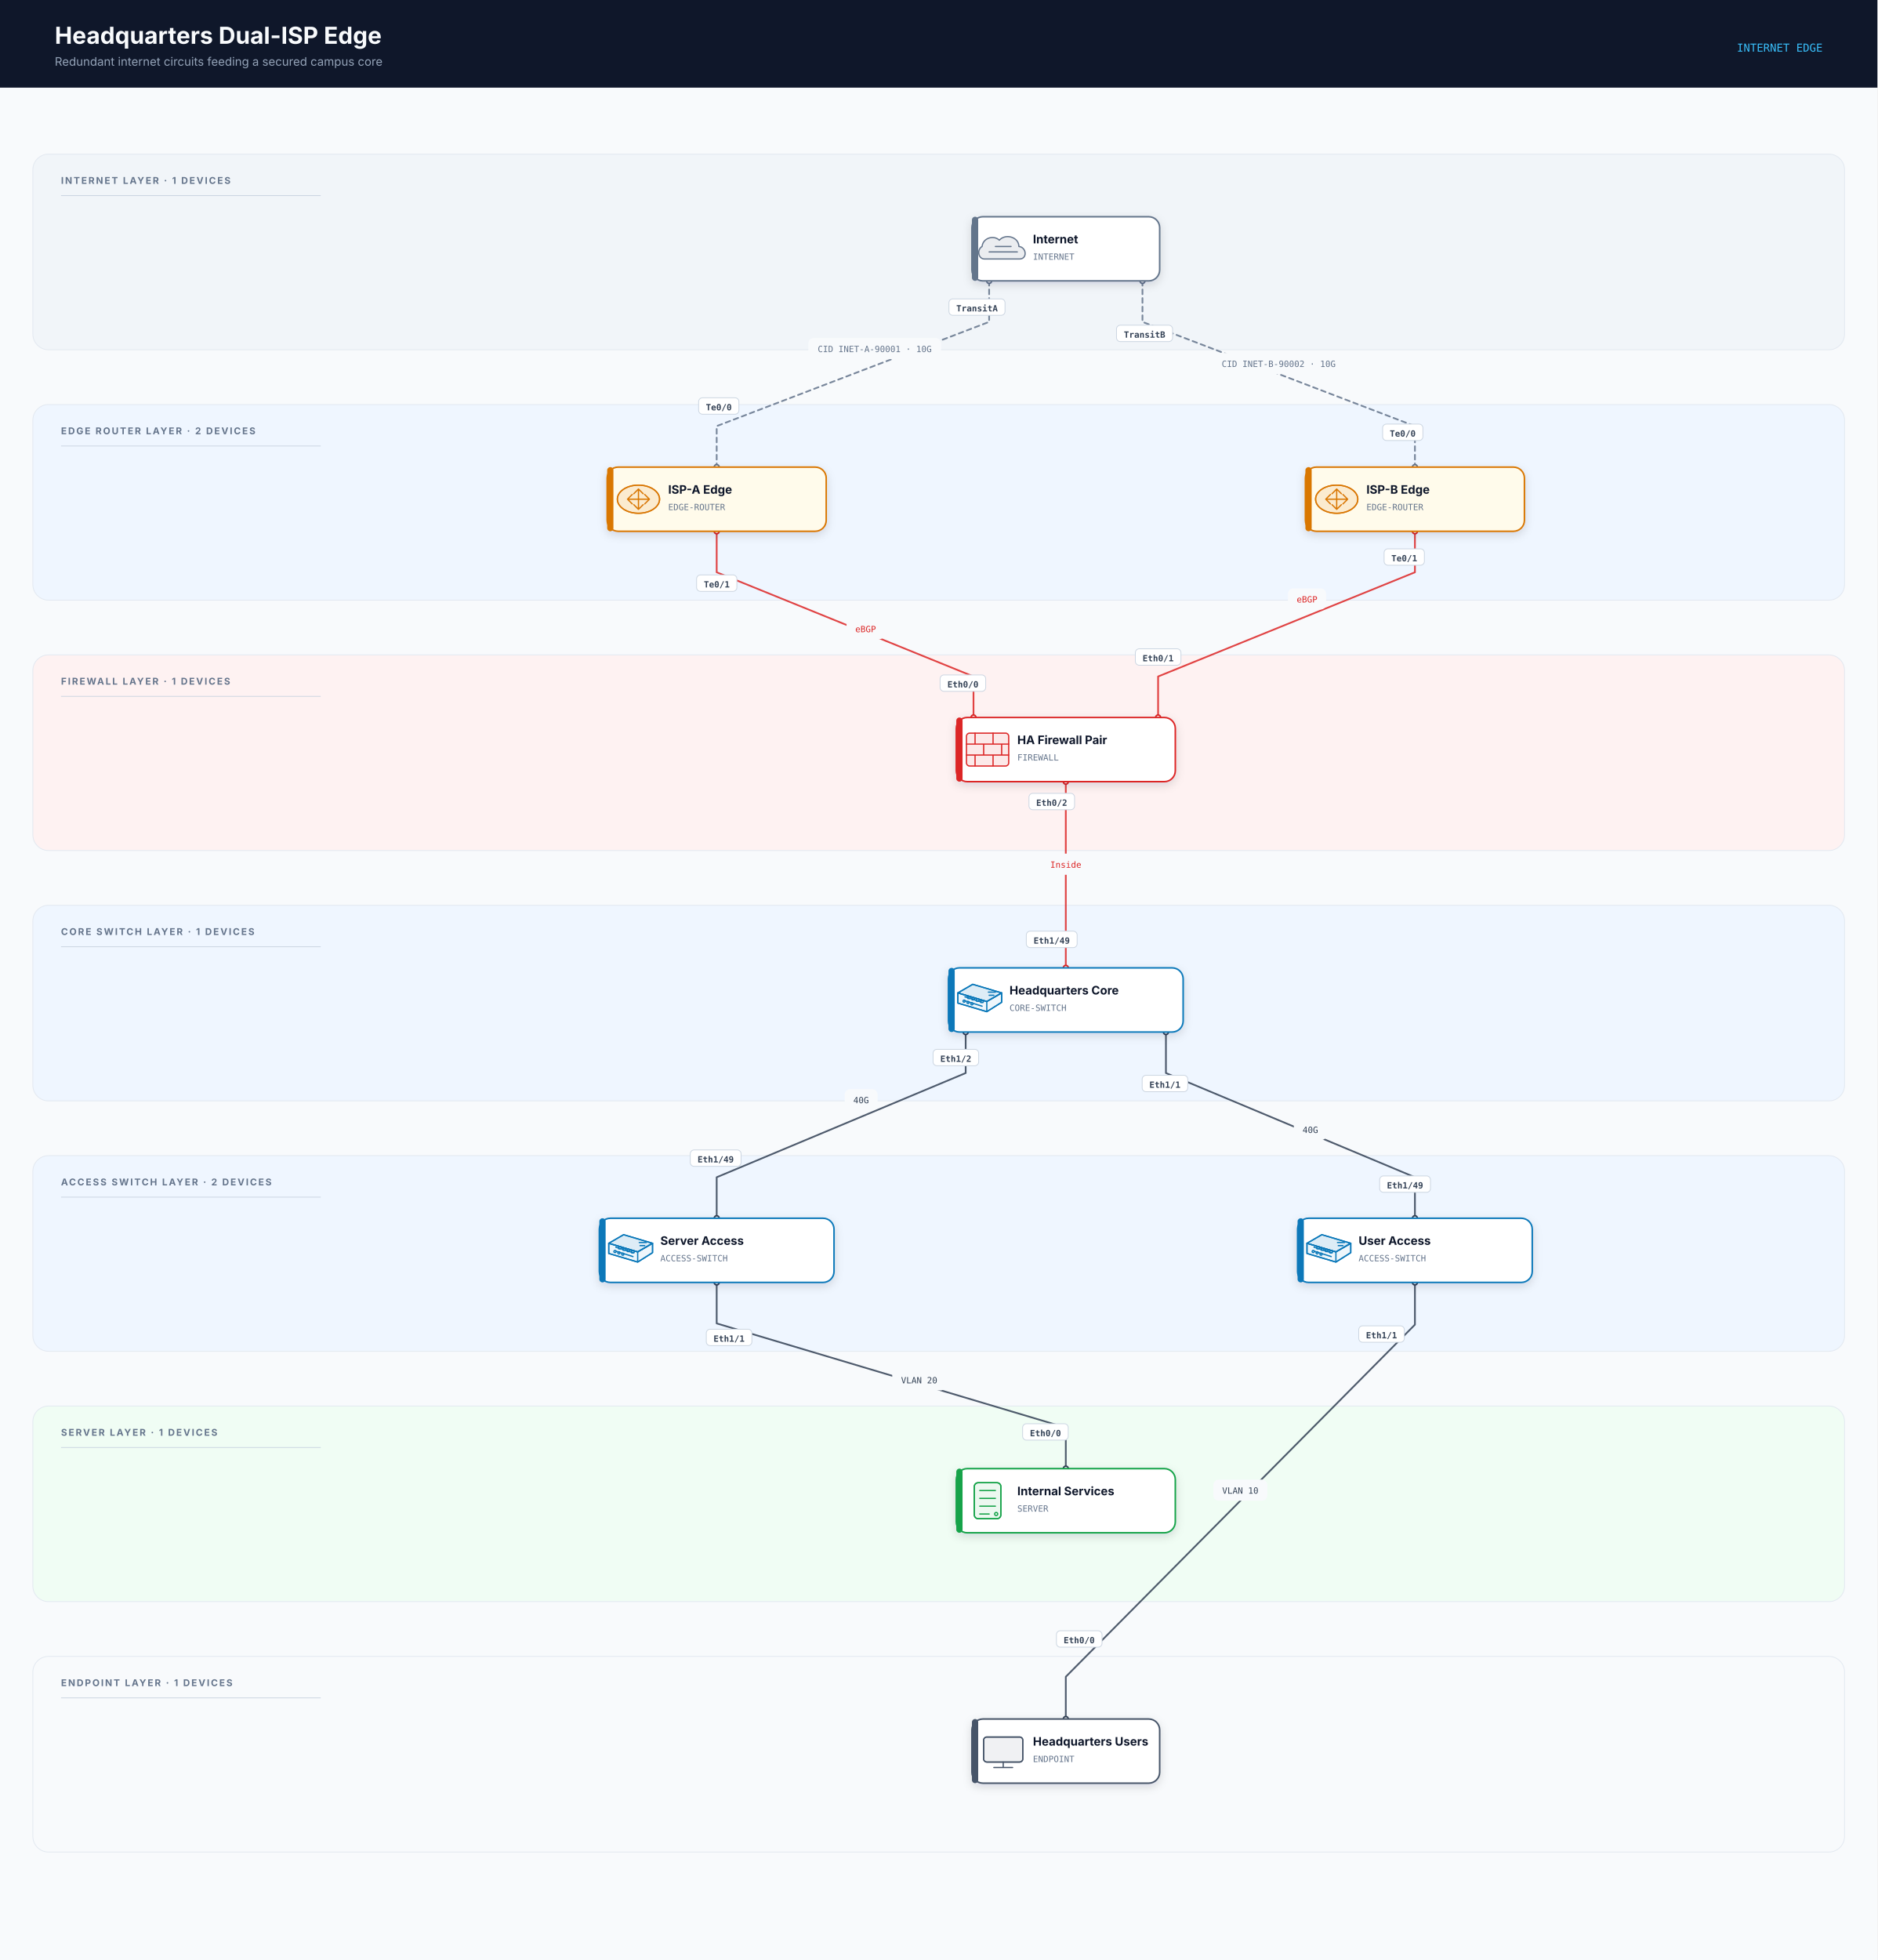
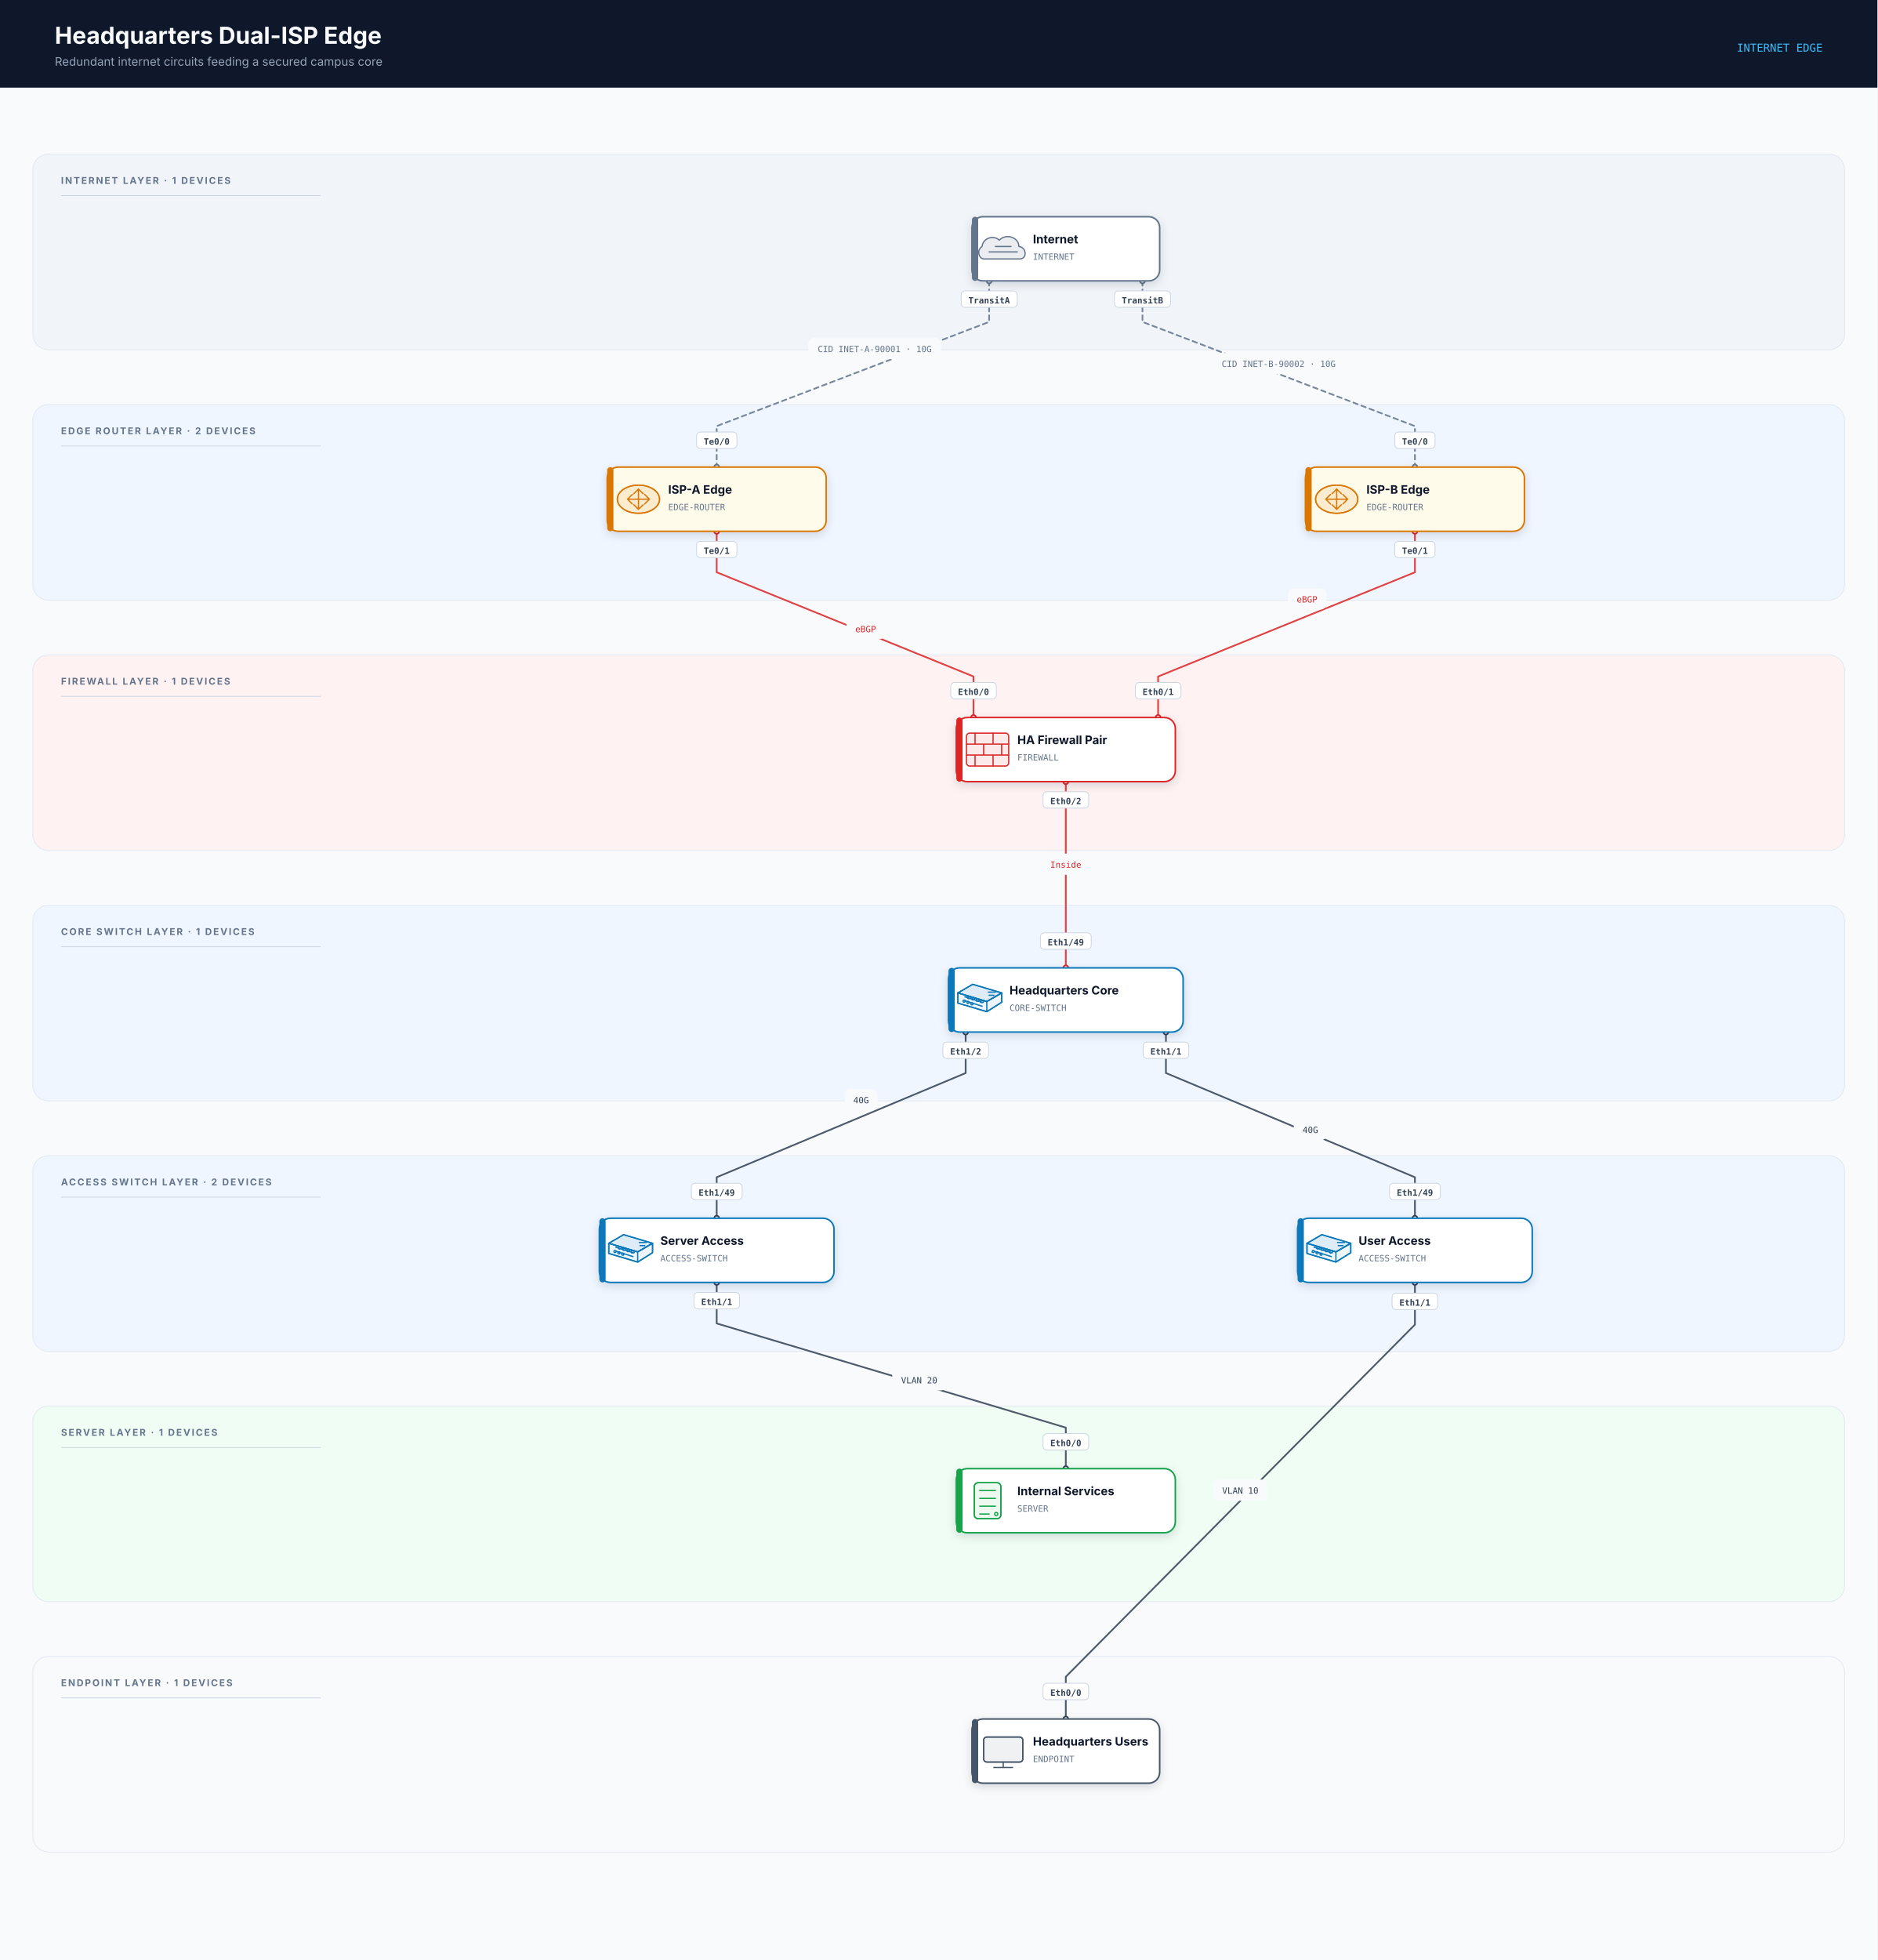
<svg xmlns="http://www.w3.org/2000/svg" class="theme-light" width="2400" height="2505" viewBox="0 0 2400 2505" role="img" shape-rendering="geometricPrecision">
  <defs>
    <filter id="shadow" x="-20%" y="-20%" width="140%" height="150%">
      <feDropShadow dx="0" dy="4" stdDeviation="6" flood-color="#0f172a" flood-opacity=".14" />
    </filter>
  </defs>
  <rect width="100%" height="100%" fill="#f8fafc" />
  <rect x="0" y="0" width="2400" height="112" fill="#0f172a" />
  <text x="70" y="56" fill="#f8fafc" font-family="Inter,Segoe UI,sans-serif" font-size="30" font-weight="700">Headquarters Dual-ISP Edge</text>
  <text x="70" y="84" fill="#94a3b8" font-family="Inter,Segoe UI,sans-serif" font-size="15">Redundant internet circuits feeding a secured campus core</text>
  <text x="2330" y="66" text-anchor="end" fill="#38bdf8" font-family="ui-monospace,SFMono-Regular,monospace" font-size="14">INTERNET EDGE</text>
  <rect x="42" y="197.0" width="2316.0" height="250.0" rx="20" fill="#f1f5f9" stroke="#e2e8f0" />
  <rect x="42" y="517.0" width="2316.0" height="250.0" rx="20" fill="#eff6ff" stroke="#e2e8f0" />
  <rect x="42" y="837.0" width="2316.0" height="250.0" rx="20" fill="#fef2f2" stroke="#e2e8f0" />
  <rect x="42" y="1157.0" width="2316.0" height="250.0" rx="20" fill="#eff6ff" stroke="#e2e8f0" />
  <rect x="42" y="1477.0" width="2316.0" height="250.0" rx="20" fill="#eff6ff" stroke="#e2e8f0" />
  <rect x="42" y="1797.0" width="2316.0" height="250.0" rx="20" fill="#f0fdf4" stroke="#e2e8f0" />
  <rect x="42" y="2117.0" width="2316.0" height="250.0" rx="20" fill="#f8fafc" stroke="#e2e8f0" />
  <g id="row-headings">
    <g class="row-heading row-heading-internet">
      <path d="M78 250.0 H410" stroke="#cbd5e1" stroke-width="1" />
      <text x="78" y="235.0" fill="#64748b" font-family="Inter,Segoe UI,sans-serif" font-size="12" font-weight="700" letter-spacing="1.8">INTERNET LAYER · 1 DEVICES</text>
    </g>
    <g class="row-heading row-heading-edge-router">
      <path d="M78 570.0 H410" stroke="#cbd5e1" stroke-width="1" />
      <text x="78" y="555.0" fill="#64748b" font-family="Inter,Segoe UI,sans-serif" font-size="12" font-weight="700" letter-spacing="1.8">EDGE ROUTER LAYER · 2 DEVICES</text>
    </g>
    <g class="row-heading row-heading-firewall">
      <path d="M78 890.0 H410" stroke="#cbd5e1" stroke-width="1" />
      <text x="78" y="875.0" fill="#64748b" font-family="Inter,Segoe UI,sans-serif" font-size="12" font-weight="700" letter-spacing="1.8">FIREWALL LAYER · 1 DEVICES</text>
    </g>
    <g class="row-heading row-heading-core-switch">
      <path d="M78 1210.0 H410" stroke="#cbd5e1" stroke-width="1" />
      <text x="78" y="1195.0" fill="#64748b" font-family="Inter,Segoe UI,sans-serif" font-size="12" font-weight="700" letter-spacing="1.8">CORE SWITCH LAYER · 1 DEVICES</text>
    </g>
    <g class="row-heading row-heading-access-switch">
      <path d="M78 1530.0 H410" stroke="#cbd5e1" stroke-width="1" />
      <text x="78" y="1515.0" fill="#64748b" font-family="Inter,Segoe UI,sans-serif" font-size="12" font-weight="700" letter-spacing="1.8">ACCESS SWITCH LAYER · 2 DEVICES</text>
    </g>
    <g class="row-heading row-heading-server">
      <path d="M78 1850.0 H410" stroke="#cbd5e1" stroke-width="1" />
      <text x="78" y="1835.0" fill="#64748b" font-family="Inter,Segoe UI,sans-serif" font-size="12" font-weight="700" letter-spacing="1.8">SERVER LAYER · 1 DEVICES</text>
    </g>
    <g class="row-heading row-heading-endpoint">
      <path d="M78 2170.0 H410" stroke="#cbd5e1" stroke-width="1" />
      <text x="78" y="2155.0" fill="#64748b" font-family="Inter,Segoe UI,sans-serif" font-size="12" font-weight="700" letter-spacing="1.8">ENDPOINT LAYER · 1 DEVICES</text>
    </g>
  </g>
  <g id="links">
    <g id="link-1" data-netdiag-kind="link">
      <path d="M 1264.5 359.0 V 411.4 L 916.2 544.6 V 597.0" fill="none" stroke="#64748b" stroke-width="2.2" stroke-linecap="round" stroke-linejoin="round" stroke-dasharray="6 5" opacity=".86" />
      <circle cx="1264.5" cy="359.0" r="3.2" fill="#ffffff" stroke="#64748b" stroke-width="2" />
      <circle cx="916.2" cy="597.0" r="3.2" fill="#ffffff" stroke="#64748b" stroke-width="2" />
    </g>
    <g id="link-2" data-netdiag-kind="link">
      <path d="M 1460.5 359.0 V 411.4 L 1808.8 544.6 V 597.0" fill="none" stroke="#64748b" stroke-width="2.2" stroke-linecap="round" stroke-linejoin="round" stroke-dasharray="6 5" opacity=".86" />
      <circle cx="1460.5" cy="359.0" r="3.2" fill="#ffffff" stroke="#64748b" stroke-width="2" />
      <circle cx="1808.8" cy="597.0" r="3.2" fill="#ffffff" stroke="#64748b" stroke-width="2" />
    </g>
    <g id="link-3" data-netdiag-kind="link">
      <path d="M 916.2 679.0 V 731.4 L 1244.5 864.6 V 917.0" fill="none" stroke="#dc2626" stroke-width="2.2" stroke-linecap="round" stroke-linejoin="round" opacity=".86" />
      <circle cx="916.2" cy="679.0" r="3.2" fill="#ffffff" stroke="#dc2626" stroke-width="2" />
      <circle cx="1244.5" cy="917.0" r="3.2" fill="#ffffff" stroke="#dc2626" stroke-width="2" />
    </g>
    <g id="link-4" data-netdiag-kind="link">
      <path d="M 1808.8 679.0 V 731.4 L 1480.5 864.6 V 917.0" fill="none" stroke="#dc2626" stroke-width="2.2" stroke-linecap="round" stroke-linejoin="round" opacity=".86" />
      <circle cx="1808.8" cy="679.0" r="3.2" fill="#ffffff" stroke="#dc2626" stroke-width="2" />
      <circle cx="1480.5" cy="917.0" r="3.2" fill="#ffffff" stroke="#dc2626" stroke-width="2" />
    </g>
    <g id="link-5" data-netdiag-kind="link">
      <path d="M 1362.5 999.0 V 1051.4 L 1362.5 1184.6 V 1237.0" fill="none" stroke="#dc2626" stroke-width="2.2" stroke-linecap="round" stroke-linejoin="round" opacity=".86" />
      <circle cx="1362.5" cy="999.0" r="3.2" fill="#ffffff" stroke="#dc2626" stroke-width="2" />
      <circle cx="1362.5" cy="1237.0" r="3.2" fill="#ffffff" stroke="#dc2626" stroke-width="2" />
    </g>
    <g id="link-6" data-netdiag-kind="link">
      <path d="M 1490.5 1319.0 V 1371.4 L 1808.8 1504.6 V 1557.0" fill="none" stroke="#334155" stroke-width="2.2" stroke-linecap="round" stroke-linejoin="round" opacity=".86" />
      <circle cx="1490.5" cy="1319.0" r="3.2" fill="#ffffff" stroke="#334155" stroke-width="2" />
      <circle cx="1808.8" cy="1557.0" r="3.2" fill="#ffffff" stroke="#334155" stroke-width="2" />
    </g>
    <g id="link-7" data-netdiag-kind="link">
      <path d="M 1234.5 1319.0 V 1371.4 L 916.2 1504.6 V 1557.0" fill="none" stroke="#334155" stroke-width="2.2" stroke-linecap="round" stroke-linejoin="round" opacity=".86" />
      <circle cx="1234.5" cy="1319.0" r="3.2" fill="#ffffff" stroke="#334155" stroke-width="2" />
      <circle cx="916.2" cy="1557.0" r="3.2" fill="#ffffff" stroke="#334155" stroke-width="2" />
    </g>
    <g id="link-8" data-netdiag-kind="link">
      <path d="M 1808.8 1639.0 V 1693.0 L 1362.5 2143.0 V 2197.0" fill="none" stroke="#334155" stroke-width="2.2" stroke-linecap="round" stroke-linejoin="round" opacity=".86" />
      <circle cx="1808.8" cy="1639.0" r="3.2" fill="#ffffff" stroke="#334155" stroke-width="2" />
      <circle cx="1362.5" cy="2197.0" r="3.2" fill="#ffffff" stroke="#334155" stroke-width="2" />
    </g>
    <g id="link-9" data-netdiag-kind="link">
      <path d="M 916.2 1639.0 V 1691.4 L 1362.5 1824.6 V 1877.0" fill="none" stroke="#334155" stroke-width="2.2" stroke-linecap="round" stroke-linejoin="round" opacity=".86" />
      <circle cx="916.2" cy="1639.0" r="3.2" fill="#ffffff" stroke="#334155" stroke-width="2" />
      <circle cx="1362.5" cy="1877.0" r="3.2" fill="#ffffff" stroke="#334155" stroke-width="2" />
    </g>
  </g>
  <g id="nodes">
    <g id="hq-core" data-netdiag-kind="node" filter="url(#shadow)">
      <rect x="1212.5" y="1237.0" width="300.0" height="82.0" rx="14" fill="#ffffff" stroke="#0878b9" stroke-width="2" />
      <rect x="1212.5" y="1237.0" width="8" height="82.0" rx="4" fill="#0878b9" />
      <g class="device-icon device-icon-core-switch" transform="translate(1252.5 1278.0)" stroke="#0878b9" fill="none" stroke-width="1.6" stroke-linecap="round" stroke-linejoin="round">
        <path d="M-28 -9 -9 -20 28 -9 9 2Z" fill="#0878b9" fill-opacity=".14" />
        <path d="M-28 -9 9 2 28 -9v12L9 15-28 4Z" fill="#0878b9" fill-opacity=".07" />
        <path d="M-28 -9 -9 -20 28 -9 9 2Z" />
        <path d="M-28 -9v13L9 15 28 3v-12M9 2v13" />
        <path d="M-19 -4 3 3M-19 1 3 8" />
        <rect x="-15.5" y="-4.5" width="3.5" height="2.7" rx=".5" />
        <rect x="-10" y="-2.8" width="3.5" height="2.7" rx=".5" />
        <rect x="-4.5" y="-1.1" width="3.5" height="2.7" rx=".5" />
        <rect x="1" y=".6" width="3.5" height="2.7" rx=".5" />
        <circle cx="-20" cy="1.5" r="1.4" />
        <circle cx="-15" cy="3.2" r="1.4" />
        <circle cx="-10" cy="4.9" r="1.4" />
        <path d="M11 -10h9M12 -6h6" />
      </g>
      <text class="node-title" x="1290.5" y="1271.0" fill="#0f172a" font-family="Inter,Segoe UI,Arial,sans-serif" font-size="15" font-weight="700">Headquarters Core</text>
      <text x="1290.5" y="1292.0" fill="#64748b" font-family="ui-monospace,SFMono-Regular,monospace" font-size="11">CORE-SWITCH</text>
    </g>
    <g id="internet" data-netdiag-kind="node" filter="url(#shadow)">
      <rect x="1242.5" y="277.0" width="240.0" height="82.0" rx="14" fill="#ffffff" stroke="#64748b" stroke-width="2" />
      <rect x="1242.5" y="277.0" width="8" height="82.0" rx="4" fill="#64748b" />
      <g class="device-icon device-icon-internet" transform="translate(1282.5 318.0)" stroke="#64748b" fill="none" stroke-width="1.6" stroke-linecap="round" stroke-linejoin="round">
        <path d="M-24 13c-8 0-10-12-3-16 1-11 15-15 22-8 8-9 25-4 25 8 10 1 11 16 1 16Z" fill="#64748b" fill-opacity=".13" stroke="#64748b" />
        <path d="M-18 4h36M-10-3h20" />
      </g>
      <text class="node-title" x="1320.5" y="311.0" fill="#0f172a" font-family="Inter,Segoe UI,Arial,sans-serif" font-size="15" font-weight="700">Internet</text>
      <text x="1320.5" y="332.0" fill="#64748b" font-family="ui-monospace,SFMono-Regular,monospace" font-size="11">INTERNET</text>
    </g>
    <g id="isp-a-router" data-netdiag-kind="node" filter="url(#shadow)">
      <rect x="776.2" y="597.0" width="280.0" height="82.0" rx="14" fill="#fffbeb" stroke="#d97706" stroke-width="2" />
      <rect x="776.2" y="597.0" width="8" height="82.0" rx="4" fill="#d97706" />
      <g class="device-icon device-icon-router" transform="translate(816.2 638.0)" stroke="#d97706" fill="none" stroke-width="1.6" stroke-linecap="round" stroke-linejoin="round">
        <ellipse cx="0" cy="0" rx="27" ry="18" fill="#d97706" fill-opacity=".12" />
        <ellipse cx="0" cy="0" rx="27" ry="18" />
        <path d="M-14 0h28M8-6l6 6-6 6M14 0H-14M-8-6l-6 6 6 6" />
        <path d="M0-13v26M-6-7l6-6 6 6M-6 7l6 6 6-6" />
      </g>
      <text class="node-title" x="854.2" y="631.0" fill="#0f172a" font-family="Inter,Segoe UI,Arial,sans-serif" font-size="15" font-weight="700">ISP-A Edge</text>
      <text x="854.2" y="652.0" fill="#64748b" font-family="ui-monospace,SFMono-Regular,monospace" font-size="11">EDGE-ROUTER</text>
    </g>
    <g id="isp-b-router" data-netdiag-kind="node" filter="url(#shadow)">
      <rect x="1668.8" y="597.0" width="280.0" height="82.0" rx="14" fill="#fffbeb" stroke="#d97706" stroke-width="2" />
      <rect x="1668.8" y="597.0" width="8" height="82.0" rx="4" fill="#d97706" />
      <g class="device-icon device-icon-router" transform="translate(1708.8 638.0)" stroke="#d97706" fill="none" stroke-width="1.6" stroke-linecap="round" stroke-linejoin="round">
        <ellipse cx="0" cy="0" rx="27" ry="18" fill="#d97706" fill-opacity=".12" />
        <ellipse cx="0" cy="0" rx="27" ry="18" />
        <path d="M-14 0h28M8-6l6 6-6 6M14 0H-14M-8-6l-6 6 6 6" />
        <path d="M0-13v26M-6-7l6-6 6 6M-6 7l6 6 6-6" />
      </g>
      <text class="node-title" x="1746.8" y="631.0" fill="#0f172a" font-family="Inter,Segoe UI,Arial,sans-serif" font-size="15" font-weight="700">ISP-B Edge</text>
      <text x="1746.8" y="652.0" fill="#64748b" font-family="ui-monospace,SFMono-Regular,monospace" font-size="11">EDGE-ROUTER</text>
    </g>
    <g id="perimeter-fw" data-netdiag-kind="node" filter="url(#shadow)">
      <rect x="1222.5" y="917.0" width="280.0" height="82.0" rx="14" fill="#ffffff" stroke="#dc2626" stroke-width="2" />
      <rect x="1222.5" y="917.0" width="8" height="82.0" rx="4" fill="#dc2626" />
      <g class="device-icon device-icon-firewall" transform="translate(1262.5 958.0)" stroke="#dc2626" fill="none" stroke-width="1.6" stroke-linecap="round" stroke-linejoin="round">
        <g stroke="#dc2626">
          <rect x="-27" y="-21" width="54" height="42" rx="4" fill="#dc2626" fill-opacity=".10" />
          <path d="M-27-7h54M-27 7h54M-16-21v14M7-21v14M-5-7V7M18-7V7M-16 7v14M7 7v14" />
        </g>
      </g>
      <text class="node-title" x="1300.5" y="951.0" fill="#0f172a" font-family="Inter,Segoe UI,Arial,sans-serif" font-size="15" font-weight="700">HA Firewall Pair</text>
      <text x="1300.5" y="972.0" fill="#64748b" font-family="ui-monospace,SFMono-Regular,monospace" font-size="11">FIREWALL</text>
    </g>
    <g id="server-access" data-netdiag-kind="node" filter="url(#shadow)">
      <rect x="766.2" y="1557.0" width="300.0" height="82.0" rx="14" fill="#ffffff" stroke="#0878b9" stroke-width="2" />
      <rect x="766.2" y="1557.0" width="8" height="82.0" rx="4" fill="#0878b9" />
      <g class="device-icon device-icon-access-switch" transform="translate(806.2 1598.0)" stroke="#0878b9" fill="none" stroke-width="1.6" stroke-linecap="round" stroke-linejoin="round">
        <path d="M-28 -9 -9 -20 28 -9 9 2Z" fill="#0878b9" fill-opacity=".14" />
        <path d="M-28 -9 9 2 28 -9v12L9 15-28 4Z" fill="#0878b9" fill-opacity=".07" />
        <path d="M-28 -9 -9 -20 28 -9 9 2Z" />
        <path d="M-28 -9v13L9 15 28 3v-12M9 2v13" />
        <path d="M-19 -4 3 3M-19 1 3 8" />
        <rect x="-15.5" y="-4.5" width="3.5" height="2.7" rx=".5" />
        <rect x="-10" y="-2.8" width="3.5" height="2.7" rx=".5" />
        <rect x="-4.5" y="-1.1" width="3.5" height="2.7" rx=".5" />
        <rect x="1" y=".6" width="3.5" height="2.7" rx=".5" />
        <circle cx="-20" cy="1.5" r="1.4" />
        <circle cx="-15" cy="3.2" r="1.4" />
        <circle cx="-10" cy="4.9" r="1.4" />
        <path d="M11 -10h9M12 -6h6" />
      </g>
      <text class="node-title" x="844.2" y="1591.0" fill="#0f172a" font-family="Inter,Segoe UI,Arial,sans-serif" font-size="15" font-weight="700">Server Access</text>
      <text x="844.2" y="1612.0" fill="#64748b" font-family="ui-monospace,SFMono-Regular,monospace" font-size="11">ACCESS-SWITCH</text>
    </g>
    <g id="services" data-netdiag-kind="node" filter="url(#shadow)">
      <rect x="1222.5" y="1877.0" width="280.0" height="82.0" rx="14" fill="#ffffff" stroke="#16a34a" stroke-width="2" />
      <rect x="1222.5" y="1877.0" width="8" height="82.0" rx="4" fill="#16a34a" />
      <g class="device-icon device-icon-server" transform="translate(1262.5 1918.0)" stroke="#16a34a" fill="none" stroke-width="1.6" stroke-linecap="round" stroke-linejoin="round">
        <rect x="-17" y="-23" width="34" height="46" rx="5" fill="#16a34a" fill-opacity=".08" />
        <rect x="-17" y="-23" width="34" height="46" rx="5" />
        <path d="M-10 -13h20M-10 -3h20M-10 7h20M-10 17h12" />
        <circle cx="11" cy="17" r="2" />
      </g>
      <text class="node-title" x="1300.5" y="1911.0" fill="#0f172a" font-family="Inter,Segoe UI,Arial,sans-serif" font-size="15" font-weight="700">Internal Services</text>
      <text x="1300.5" y="1932.0" fill="#64748b" font-family="ui-monospace,SFMono-Regular,monospace" font-size="11">SERVER</text>
    </g>
    <g id="user-access" data-netdiag-kind="node" filter="url(#shadow)">
      <rect x="1658.8" y="1557.0" width="300.0" height="82.0" rx="14" fill="#ffffff" stroke="#0878b9" stroke-width="2" />
      <rect x="1658.8" y="1557.0" width="8" height="82.0" rx="4" fill="#0878b9" />
      <g class="device-icon device-icon-access-switch" transform="translate(1698.8 1598.0)" stroke="#0878b9" fill="none" stroke-width="1.6" stroke-linecap="round" stroke-linejoin="round">
        <path d="M-28 -9 -9 -20 28 -9 9 2Z" fill="#0878b9" fill-opacity=".14" />
        <path d="M-28 -9 9 2 28 -9v12L9 15-28 4Z" fill="#0878b9" fill-opacity=".07" />
        <path d="M-28 -9 -9 -20 28 -9 9 2Z" />
        <path d="M-28 -9v13L9 15 28 3v-12M9 2v13" />
        <path d="M-19 -4 3 3M-19 1 3 8" />
        <rect x="-15.5" y="-4.5" width="3.5" height="2.7" rx=".5" />
        <rect x="-10" y="-2.8" width="3.5" height="2.7" rx=".5" />
        <rect x="-4.5" y="-1.1" width="3.5" height="2.7" rx=".5" />
        <rect x="1" y=".6" width="3.5" height="2.7" rx=".5" />
        <circle cx="-20" cy="1.5" r="1.4" />
        <circle cx="-15" cy="3.2" r="1.4" />
        <circle cx="-10" cy="4.9" r="1.4" />
        <path d="M11 -10h9M12 -6h6" />
      </g>
      <text class="node-title" x="1736.8" y="1591.0" fill="#0f172a" font-family="Inter,Segoe UI,Arial,sans-serif" font-size="15" font-weight="700">User Access</text>
      <text x="1736.8" y="1612.0" fill="#64748b" font-family="ui-monospace,SFMono-Regular,monospace" font-size="11">ACCESS-SWITCH</text>
    </g>
    <g id="users" data-netdiag-kind="node" filter="url(#shadow)">
      <rect x="1242.5" y="2197.0" width="240.0" height="82.0" rx="14" fill="#ffffff" stroke="#475569" stroke-width="2" />
      <rect x="1242.5" y="2197.0" width="8" height="82.0" rx="4" fill="#475569" />
      <g class="device-icon device-icon-users" transform="translate(1282.5 2238.0)" stroke="#475569" fill="none" stroke-width="1.6" stroke-linecap="round" stroke-linejoin="round">
        <rect x="-25" y="-18" width="50" height="32" rx="4" fill="#475569" fill-opacity=".08" />
        <rect x="-25" y="-18" width="50" height="32" rx="4" />
        <path d="M-12 21h24M0 14v7" />
      </g>
      <text class="node-title" x="1320.5" y="2231.0" fill="#0f172a" font-family="Inter,Segoe UI,Arial,sans-serif" font-size="15" font-weight="700">Headquarters Users</text>
      <text x="1320.5" y="2252.0" fill="#64748b" font-family="ui-monospace,SFMono-Regular,monospace" font-size="11">ENDPOINT</text>
    </g>
  </g>
  <g id="link-annotations" pointer-events="none">
    <g id="link-annotation-1" class="link-annotation">
-       <rect class="interface-label-badge" x="1213.1" y="382.0" width="71.7" height="21.0" rx="5.0" fill="#ffffff" stroke="#cbd5e1" stroke-width="1" />
-       <text class="interface-label-text" x="1249.0" y="398.0" text-anchor="middle" fill="#334155" font-family="ui-monospace,SFMono-Regular,monospace" font-size="11" font-weight="650">TransitA</text>
-       <rect class="interface-label-badge" x="893.1" y="508.4" width="51.5" height="21.0" rx="5.0" fill="#ffffff" stroke="#cbd5e1" stroke-width="1" />
-       <text class="interface-label-text" x="918.9" y="524.4" text-anchor="middle" fill="#334155" font-family="ui-monospace,SFMono-Regular,monospace" font-size="11" font-weight="650">Te0/0</text>
+       <rect class="interface-label-badge" x="1228.7" y="371.8" width="71.7" height="21.0" rx="5.0" fill="#ffffff" stroke="#cbd5e1" stroke-width="1" />
+       <text class="interface-label-text" x="1264.5" y="387.8" text-anchor="middle" fill="#334155" font-family="ui-monospace,SFMono-Regular,monospace" font-size="11" font-weight="650">TransitA</text>
+       <rect class="interface-label-badge" x="890.5" y="552.2" width="51.5" height="21.0" rx="5.0" fill="#ffffff" stroke="#cbd5e1" stroke-width="1" />
+       <text class="interface-label-text" x="916.2" y="568.2" text-anchor="middle" fill="#334155" font-family="ui-monospace,SFMono-Regular,monospace" font-size="11" font-weight="650">Te0/0</text>
      <rect class="label-mask" x="1035.4" y="434.0" width="165.6" height="23" rx="5" fill="#f8fafc" stroke="#f8fafc" stroke-width="4" />
      <text x="1118.2" y="450.0" text-anchor="middle" fill="#64748b" font-family="ui-monospace,SFMono-Regular,monospace" font-size="11" font-weight="500">CID INET-A-90001 · 10G</text>
    </g>
    <g id="link-annotation-2" class="link-annotation">
-       <rect class="interface-label-badge" x="1427.3" y="415.6" width="71.7" height="21.0" rx="5.0" fill="#ffffff" stroke="#cbd5e1" stroke-width="1" />
-       <text class="interface-label-text" x="1463.2" y="431.6" text-anchor="middle" fill="#334155" font-family="ui-monospace,SFMono-Regular,monospace" font-size="11" font-weight="650">TransitB</text>
-       <rect class="interface-label-badge" x="1767.5" y="542.0" width="51.5" height="21.0" rx="5.0" fill="#ffffff" stroke="#cbd5e1" stroke-width="1" />
-       <text class="interface-label-text" x="1793.2" y="558.0" text-anchor="middle" fill="#334155" font-family="ui-monospace,SFMono-Regular,monospace" font-size="11" font-weight="650">Te0/0</text>
+       <rect class="interface-label-badge" x="1424.7" y="371.8" width="71.7" height="21.0" rx="5.0" fill="#ffffff" stroke="#cbd5e1" stroke-width="1" />
+       <text class="interface-label-text" x="1460.5" y="387.8" text-anchor="middle" fill="#334155" font-family="ui-monospace,SFMono-Regular,monospace" font-size="11" font-weight="650">TransitB</text>
+       <rect class="interface-label-badge" x="1783.0" y="552.2" width="51.5" height="21.0" rx="5.0" fill="#ffffff" stroke="#cbd5e1" stroke-width="1" />
+       <text class="interface-label-text" x="1808.8" y="568.2" text-anchor="middle" fill="#334155" font-family="ui-monospace,SFMono-Regular,monospace" font-size="11" font-weight="650">Te0/0</text>
      <rect class="label-mask" x="1551.8" y="453.0" width="165.6" height="23" rx="5" fill="#f8fafc" stroke="#f8fafc" stroke-width="4" />
      <text x="1634.6" y="469.0" text-anchor="middle" fill="#64748b" font-family="ui-monospace,SFMono-Regular,monospace" font-size="11" font-weight="500">CID INET-B-90002 · 10G</text>
    </g>
    <g id="link-annotation-3" class="link-annotation">
-       <rect class="interface-label-badge" x="890.5" y="734.8" width="51.5" height="21.0" rx="5.0" fill="#ffffff" stroke="#cbd5e1" stroke-width="1" />
-       <text class="interface-label-text" x="916.3" y="750.8" text-anchor="middle" fill="#334155" font-family="ui-monospace,SFMono-Regular,monospace" font-size="11" font-weight="650">Te0/1</text>
-       <rect class="interface-label-badge" x="1201.8" y="862.6" width="58.3" height="21.0" rx="5.0" fill="#ffffff" stroke="#cbd5e1" stroke-width="1" />
-       <text class="interface-label-text" x="1231.0" y="878.6" text-anchor="middle" fill="#334155" font-family="ui-monospace,SFMono-Regular,monospace" font-size="11" font-weight="650">Eth0/0</text>
+       <rect class="interface-label-badge" x="890.5" y="691.8" width="51.5" height="21.0" rx="5.0" fill="#ffffff" stroke="#cbd5e1" stroke-width="1" />
+       <text class="interface-label-text" x="916.2" y="707.8" text-anchor="middle" fill="#334155" font-family="ui-monospace,SFMono-Regular,monospace" font-size="11" font-weight="650">Te0/1</text>
+       <rect class="interface-label-badge" x="1215.4" y="872.2" width="58.3" height="21.0" rx="5.0" fill="#ffffff" stroke="#cbd5e1" stroke-width="1" />
+       <text class="interface-label-text" x="1244.5" y="888.2" text-anchor="middle" fill="#334155" font-family="ui-monospace,SFMono-Regular,monospace" font-size="11" font-weight="650">Eth0/0</text>
      <rect class="label-mask" x="1084.2" y="792.0" width="44.8" height="23" rx="5" fill="#f8fafc" stroke="#f8fafc" stroke-width="4" />
      <text x="1106.6" y="808.0" text-anchor="middle" fill="#dc2626" font-family="ui-monospace,SFMono-Regular,monospace" font-size="11" font-weight="500">eBGP</text>
    </g>
    <g id="link-annotation-4" class="link-annotation">
-       <rect class="interface-label-badge" x="1769.4" y="701.4" width="51.5" height="21.0" rx="5.0" fill="#ffffff" stroke="#cbd5e1" stroke-width="1" />
-       <text class="interface-label-text" x="1795.2" y="717.4" text-anchor="middle" fill="#334155" font-family="ui-monospace,SFMono-Regular,monospace" font-size="11" font-weight="650">Te0/1</text>
-       <rect class="interface-label-badge" x="1451.4" y="829.2" width="58.3" height="21.0" rx="5.0" fill="#ffffff" stroke="#cbd5e1" stroke-width="1" />
-       <text class="interface-label-text" x="1480.5" y="845.2" text-anchor="middle" fill="#334155" font-family="ui-monospace,SFMono-Regular,monospace" font-size="11" font-weight="650">Eth0/1</text>
+       <rect class="interface-label-badge" x="1783.0" y="691.8" width="51.5" height="21.0" rx="5.0" fill="#ffffff" stroke="#cbd5e1" stroke-width="1" />
+       <text class="interface-label-text" x="1808.8" y="707.8" text-anchor="middle" fill="#334155" font-family="ui-monospace,SFMono-Regular,monospace" font-size="11" font-weight="650">Te0/1</text>
+       <rect class="interface-label-badge" x="1451.4" y="872.2" width="58.3" height="21.0" rx="5.0" fill="#ffffff" stroke="#cbd5e1" stroke-width="1" />
+       <text class="interface-label-text" x="1480.5" y="888.2" text-anchor="middle" fill="#334155" font-family="ui-monospace,SFMono-Regular,monospace" font-size="11" font-weight="650">Eth0/1</text>
      <rect class="label-mask" x="1648.5" y="754.0" width="44.8" height="23" rx="5" fill="#f8fafc" stroke="#f8fafc" stroke-width="4" />
      <text x="1670.9" y="770.0" text-anchor="middle" fill="#dc2626" font-family="ui-monospace,SFMono-Regular,monospace" font-size="11" font-weight="500">eBGP</text>
    </g>
    <g id="link-annotation-5" class="link-annotation">
-       <rect class="interface-label-badge" x="1315.4" y="1013.9" width="58.3" height="21.0" rx="5.0" fill="#ffffff" stroke="#cbd5e1" stroke-width="1" />
-       <text class="interface-label-text" x="1344.5" y="1029.9" text-anchor="middle" fill="#334155" font-family="ui-monospace,SFMono-Regular,monospace" font-size="11" font-weight="650">Eth0/2</text>
-       <rect class="interface-label-badge" x="1312.0" y="1190.1" width="65.0" height="21.0" rx="5.0" fill="#ffffff" stroke="#cbd5e1" stroke-width="1" />
-       <text class="interface-label-text" x="1344.5" y="1206.1" text-anchor="middle" fill="#334155" font-family="ui-monospace,SFMono-Regular,monospace" font-size="11" font-weight="650">Eth1/49</text>
+       <rect class="interface-label-badge" x="1333.4" y="1011.8" width="58.3" height="21.0" rx="5.0" fill="#ffffff" stroke="#cbd5e1" stroke-width="1" />
+       <text class="interface-label-text" x="1362.5" y="1027.8" text-anchor="middle" fill="#334155" font-family="ui-monospace,SFMono-Regular,monospace" font-size="11" font-weight="650">Eth0/2</text>
+       <rect class="interface-label-badge" x="1330.0" y="1192.2" width="65.0" height="21.0" rx="5.0" fill="#ffffff" stroke="#cbd5e1" stroke-width="1" />
+       <text class="interface-label-text" x="1362.5" y="1208.2" text-anchor="middle" fill="#334155" font-family="ui-monospace,SFMono-Regular,monospace" font-size="11" font-weight="650">Eth1/49</text>
      <rect class="label-mask" x="1333.4" y="1093.0" width="58.3" height="23" rx="5" fill="#f8fafc" stroke="#f8fafc" stroke-width="4" />
      <text x="1362.5" y="1109.0" text-anchor="middle" fill="#dc2626" font-family="ui-monospace,SFMono-Regular,monospace" font-size="11" font-weight="500">Inside</text>
    </g>
    <g id="link-annotation-6" class="link-annotation">
-       <rect class="interface-label-badge" x="1460.1" y="1374.3" width="58.3" height="21.0" rx="5.0" fill="#ffffff" stroke="#cbd5e1" stroke-width="1" />
-       <text class="interface-label-text" x="1489.2" y="1390.3" text-anchor="middle" fill="#334155" font-family="ui-monospace,SFMono-Regular,monospace" font-size="11" font-weight="650">Eth1/1</text>
-       <rect class="interface-label-badge" x="1763.7" y="1502.9" width="65.0" height="21.0" rx="5.0" fill="#ffffff" stroke="#cbd5e1" stroke-width="1" />
-       <text class="interface-label-text" x="1796.2" y="1518.9" text-anchor="middle" fill="#334155" font-family="ui-monospace,SFMono-Regular,monospace" font-size="11" font-weight="650">Eth1/49</text>
+       <rect class="interface-label-badge" x="1461.4" y="1331.8" width="58.3" height="21.0" rx="5.0" fill="#ffffff" stroke="#cbd5e1" stroke-width="1" />
+       <text class="interface-label-text" x="1490.5" y="1347.8" text-anchor="middle" fill="#334155" font-family="ui-monospace,SFMono-Regular,monospace" font-size="11" font-weight="650">Eth1/1</text>
+       <rect class="interface-label-badge" x="1776.3" y="1512.2" width="65.0" height="21.0" rx="5.0" fill="#ffffff" stroke="#cbd5e1" stroke-width="1" />
+       <text class="interface-label-text" x="1808.8" y="1528.2" text-anchor="middle" fill="#334155" font-family="ui-monospace,SFMono-Regular,monospace" font-size="11" font-weight="650">Eth1/49</text>
      <rect class="label-mask" x="1656.0" y="1432.0" width="38.1" height="23" rx="5" fill="#f8fafc" stroke="#f8fafc" stroke-width="4" />
      <text x="1675.1" y="1448.0" text-anchor="middle" fill="#334155" font-family="ui-monospace,SFMono-Regular,monospace" font-size="11" font-weight="500">40G</text>
    </g>
    <g id="link-annotation-7" class="link-annotation">
-       <rect class="interface-label-badge" x="1192.8" y="1341.1" width="58.3" height="21.0" rx="5.0" fill="#ffffff" stroke="#cbd5e1" stroke-width="1" />
-       <text class="interface-label-text" x="1221.9" y="1357.1" text-anchor="middle" fill="#334155" font-family="ui-monospace,SFMono-Regular,monospace" font-size="11" font-weight="650">Eth1/2</text>
-       <rect class="interface-label-badge" x="882.4" y="1469.7" width="65.0" height="21.0" rx="5.0" fill="#ffffff" stroke="#cbd5e1" stroke-width="1" />
-       <text class="interface-label-text" x="914.9" y="1485.7" text-anchor="middle" fill="#334155" font-family="ui-monospace,SFMono-Regular,monospace" font-size="11" font-weight="650">Eth1/49</text>
+       <rect class="interface-label-badge" x="1205.4" y="1331.8" width="58.3" height="21.0" rx="5.0" fill="#ffffff" stroke="#cbd5e1" stroke-width="1" />
+       <text class="interface-label-text" x="1234.5" y="1347.8" text-anchor="middle" fill="#334155" font-family="ui-monospace,SFMono-Regular,monospace" font-size="11" font-weight="650">Eth1/2</text>
+       <rect class="interface-label-badge" x="883.8" y="1512.2" width="65.0" height="21.0" rx="5.0" fill="#ffffff" stroke="#cbd5e1" stroke-width="1" />
+       <text class="interface-label-text" x="916.2" y="1528.2" text-anchor="middle" fill="#334155" font-family="ui-monospace,SFMono-Regular,monospace" font-size="11" font-weight="650">Eth1/49</text>
      <rect class="label-mask" x="1081.8" y="1394.0" width="38.1" height="23" rx="5" fill="#f8fafc" stroke="#f8fafc" stroke-width="4" />
      <text x="1100.8" y="1410.0" text-anchor="middle" fill="#334155" font-family="ui-monospace,SFMono-Regular,monospace" font-size="11" font-weight="500">40G</text>
    </g>
    <g id="link-annotation-8" class="link-annotation">
-       <rect class="interface-label-badge" x="1737.0" y="1694.5" width="58.3" height="21.0" rx="5.0" fill="#ffffff" stroke="#cbd5e1" stroke-width="1" />
-       <text class="interface-label-text" x="1766.1" y="1710.5" text-anchor="middle" fill="#334155" font-family="ui-monospace,SFMono-Regular,monospace" font-size="11" font-weight="650">Eth1/1</text>
-       <rect class="interface-label-badge" x="1350.5" y="2084.2" width="58.3" height="21.0" rx="5.0" fill="#ffffff" stroke="#cbd5e1" stroke-width="1" />
-       <text class="interface-label-text" x="1379.6" y="2100.2" text-anchor="middle" fill="#334155" font-family="ui-monospace,SFMono-Regular,monospace" font-size="11" font-weight="650">Eth0/0</text>
+       <rect class="interface-label-badge" x="1779.6" y="1652.7" width="58.3" height="21.0" rx="5.0" fill="#ffffff" stroke="#cbd5e1" stroke-width="1" />
+       <text class="interface-label-text" x="1808.8" y="1668.7" text-anchor="middle" fill="#334155" font-family="ui-monospace,SFMono-Regular,monospace" font-size="11" font-weight="650">Eth1/1</text>
+       <rect class="interface-label-badge" x="1333.4" y="2151.3" width="58.3" height="21.0" rx="5.0" fill="#ffffff" stroke="#cbd5e1" stroke-width="1" />
+       <text class="interface-label-text" x="1362.5" y="2167.3" text-anchor="middle" fill="#334155" font-family="ui-monospace,SFMono-Regular,monospace" font-size="11" font-weight="650">Eth0/0</text>
      <rect class="label-mask" x="1553.1" y="1893.0" width="65.0" height="23" rx="5" fill="#f8fafc" stroke="#f8fafc" stroke-width="4" />
      <text x="1585.6" y="1909.0" text-anchor="middle" fill="#334155" font-family="ui-monospace,SFMono-Regular,monospace" font-size="11" font-weight="500">VLAN 10</text>
    </g>
    <g id="link-annotation-9" class="link-annotation">
-       <rect class="interface-label-badge" x="902.9" y="1698.8" width="58.3" height="21.0" rx="5.0" fill="#ffffff" stroke="#cbd5e1" stroke-width="1" />
-       <text class="interface-label-text" x="932.0" y="1714.8" text-anchor="middle" fill="#334155" font-family="ui-monospace,SFMono-Regular,monospace" font-size="11" font-weight="650">Eth1/1</text>
-       <rect class="interface-label-badge" x="1307.3" y="1819.6" width="58.3" height="21.0" rx="5.0" fill="#ffffff" stroke="#cbd5e1" stroke-width="1" />
-       <text class="interface-label-text" x="1336.5" y="1835.6" text-anchor="middle" fill="#334155" font-family="ui-monospace,SFMono-Regular,monospace" font-size="11" font-weight="650">Eth0/0</text>
+       <rect class="interface-label-badge" x="887.1" y="1651.8" width="58.3" height="21.0" rx="5.0" fill="#ffffff" stroke="#cbd5e1" stroke-width="1" />
+       <text class="interface-label-text" x="916.2" y="1667.8" text-anchor="middle" fill="#334155" font-family="ui-monospace,SFMono-Regular,monospace" font-size="11" font-weight="650">Eth1/1</text>
+       <rect class="interface-label-badge" x="1333.4" y="1832.2" width="58.3" height="21.0" rx="5.0" fill="#ffffff" stroke="#cbd5e1" stroke-width="1" />
+       <text class="interface-label-text" x="1362.5" y="1848.2" text-anchor="middle" fill="#334155" font-family="ui-monospace,SFMono-Regular,monospace" font-size="11" font-weight="650">Eth0/0</text>
      <rect class="label-mask" x="1142.6" y="1752.0" width="65.0" height="23" rx="5" fill="#f8fafc" stroke="#f8fafc" stroke-width="4" />
      <text x="1175.1" y="1768.0" text-anchor="middle" fill="#334155" font-family="ui-monospace,SFMono-Regular,monospace" font-size="11" font-weight="500">VLAN 20</text>
    </g>
  </g>
</svg>
